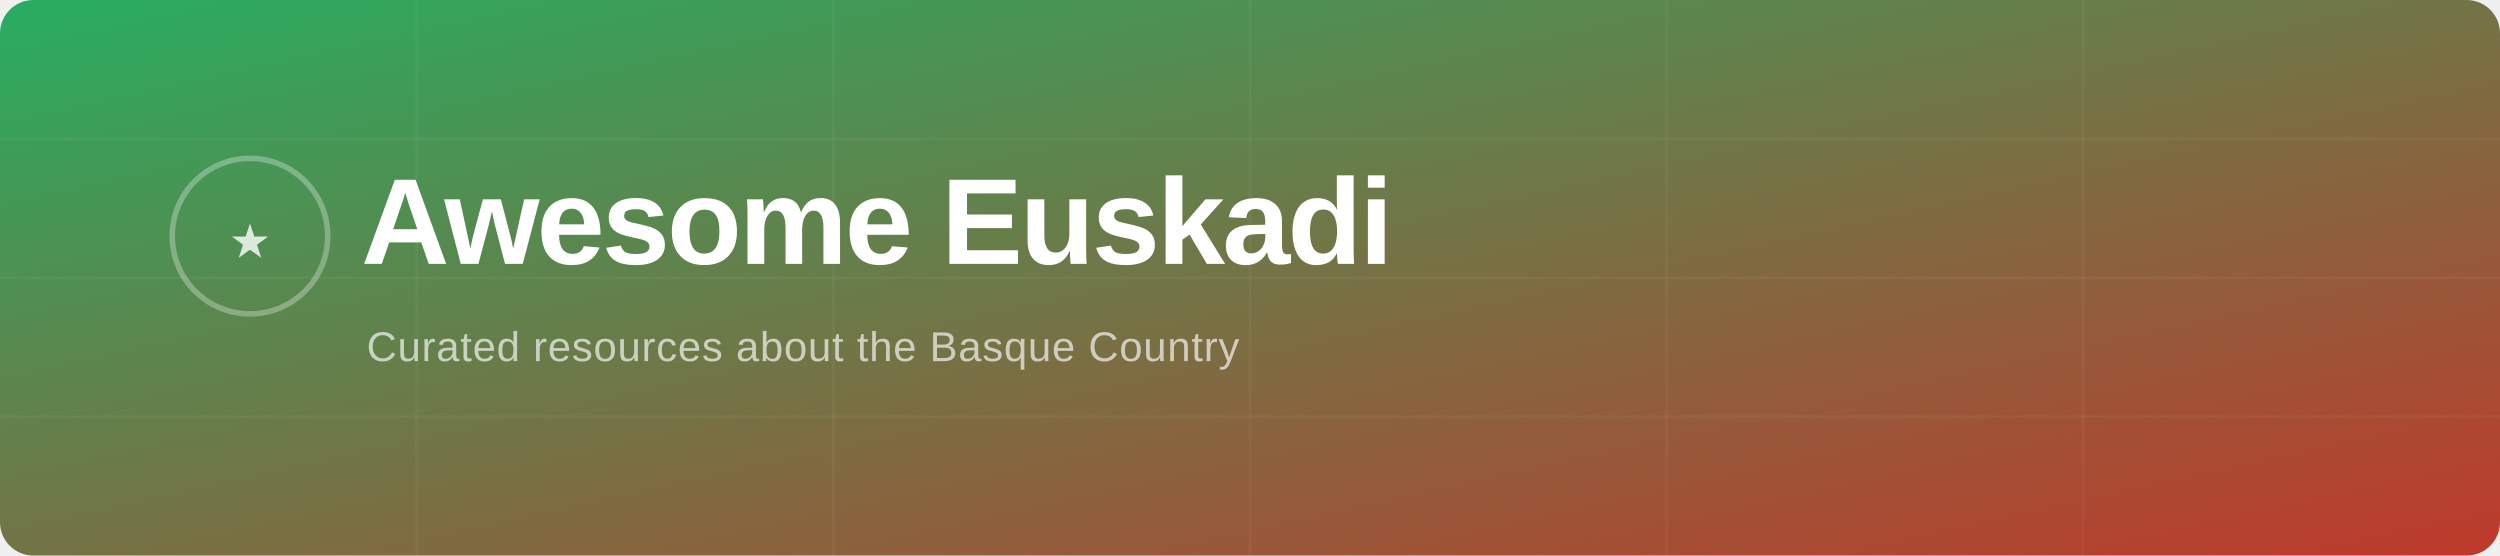
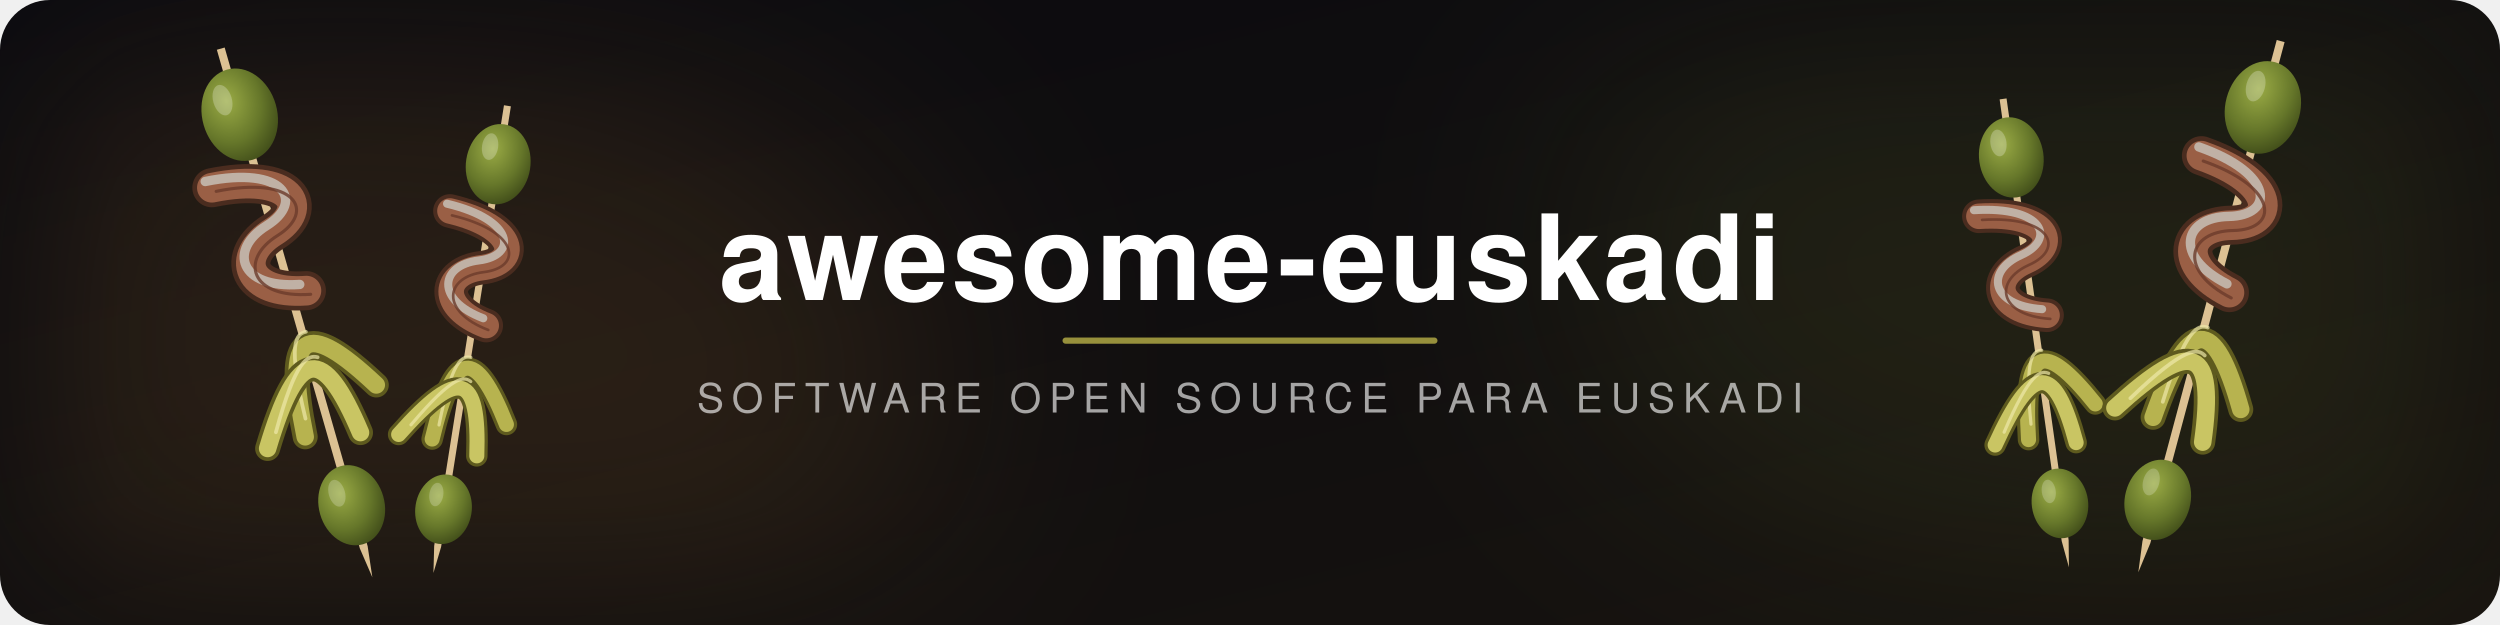
- <svg xmlns="http://www.w3.org/2000/svg" viewBox="0 0 900 200" width="900" height="200">
+ <svg xmlns="http://www.w3.org/2000/svg" viewBox="0 0 800 200" width="800" height="200">
  <defs>
-     <linearGradient id="bg" x1="0%" y1="0%" x2="100%" y2="100%">
-       <stop offset="0%" stop-color="#27ae60" />
-       <stop offset="100%" stop-color="#c0392b" />
+     <clipPath id="c-clip">
+       <rect width="800" height="200" rx="16" />
+     </clipPath>
+     <linearGradient id="c-bg" x1="0" y1="0" x2="1" y2="1">
+       <stop offset="0" stop-color="#0a0a0f" />
+       <stop offset="1" stop-color="#17130f" />
    </linearGradient>
+     <radialGradient id="c-olive" cx="0.38" cy="0.32" r="0.75">
+       <stop offset="0" stop-color="#9aab45" />
+       <stop offset="0.6" stop-color="#66772a" />
+       <stop offset="1" stop-color="#3e4a18" />
+     </radialGradient>
+     <filter id="c-blur" x="-50%" y="-50%" width="200%" height="200%">
+       <feGaussianBlur stdDeviation="40" />
+     </filter>
+     <filter id="c-shadow" x="-50%" y="-50%" width="200%" height="200%">
+       <feGaussianBlur stdDeviation="4" />
+     </filter>
  </defs>
-   <rect width="900" height="200" rx="12" fill="url(#bg)" />
-   <g stroke="#ffffff" stroke-opacity="0.04" stroke-width="1">
-     <line x1="0" y1="50" x2="900" y2="50" />
-     <line x1="0" y1="100" x2="900" y2="100" />
-     <line x1="0" y1="150" x2="900" y2="150" />
-     <line x1="150" y1="0" x2="150" y2="200" />
-     <line x1="300" y1="0" x2="300" y2="200" />
-     <line x1="450" y1="0" x2="450" y2="200" />
-     <line x1="600" y1="0" x2="600" y2="200" />
-     <line x1="750" y1="0" x2="750" y2="200" />
+   <g clip-path="url(#c-clip)">
+     <rect width="800" height="200" fill="url(#c-bg)" />
+     <ellipse cx="110" cy="120" rx="190" ry="110" fill="#c98a3c" opacity="0.14" filter="url(#c-blur)" />
+     <ellipse cx="690" cy="80" rx="190" ry="110" fill="#8a9a3a" opacity="0.12" filter="url(#c-blur)" />
+     <g transform="translate(96,104) rotate(-16)">
+       <g>
+         <path d="M-1.3,-92 L1.3,-92 L1.3,74 L0,84 L-1.3,74Z" fill="#dcc193" />
+         <ellipse cx="0" cy="-70" rx="12" ry="15" fill="url(#c-olive)" />
+         <ellipse cx="-4" cy="-76" rx="3" ry="5" fill="#ffffff" opacity="0.25" />
+         <path d="M-15,-50 C11,-48 14,-35 0,-31 C-14,-27 -14,-14 5,-10" fill="none" stroke="#4a2c1f" stroke-width="12.5" stroke-linecap="round" />
+         <path d="M-15,-50 C11,-48 14,-35 0,-31 C-14,-27 -14,-14 5,-10" fill="none" stroke="#9a5f45" stroke-width="9.5" stroke-linecap="round" />
+         <path d="M-15,-50 C11,-48 14,-35 0,-31 C-14,-27 -14,-14 5,-10" fill="none" stroke="#c7bfb6" stroke-width="3" stroke-linecap="round" transform="translate(-1.5,-2.5)" opacity="0.85" />
+         <path d="M-15,-50 C11,-48 14,-35 0,-31 C-14,-27 -14,-14 5,-10" fill="none" stroke="#6b3b2a" stroke-width="1" stroke-linecap="round" transform="translate(1,1.5)" opacity="0.8" />
+         <g transform="rotate(-14 0 6)">
+           <path d="M-15,32 C-4,-1 4,-1 13,29" fill="none" stroke="#5e5a1e" stroke-width="8" stroke-linecap="round" />
+           <path d="M-15,32 C-4,-1 4,-1 13,29" fill="none" stroke="#b7b34f" stroke-width="5.6" stroke-linecap="round" />
+           <path d="M-12,27 C-5,3 -1,2 2,3" fill="none" stroke="#eee8a8" stroke-width="1.2" stroke-linecap="round" opacity="0.7" />
+         </g>
+         <g transform="rotate(12 0 14)">
+           <path d="M-16,39 C-4,7 4,7 14,36" fill="none" stroke="#5e5a1e" stroke-width="8" stroke-linecap="round" />
+           <path d="M-16,39 C-4,7 4,7 14,36" fill="none" stroke="#c9c563" stroke-width="5.6" stroke-linecap="round" />
+           <path d="M-13,34 C-5,11 -1,10 2,11" fill="none" stroke="#eee8a8" stroke-width="1.2" stroke-linecap="round" opacity="0.7" />
+         </g>
+         <ellipse cx="0" cy="60" rx="10.5" ry="13" fill="url(#c-olive)" />
+         <ellipse cx="-3.5" cy="55" rx="2.6" ry="4.4" fill="#ffffff" opacity="0.22" />
+       </g>
+     </g>
+     <g transform="translate(150,112) rotate(9) scale(0.86)">
+       <g>
+         <path d="M-1.3,-92 L1.3,-92 L1.3,74 L0,84 L-1.3,74Z" fill="#dcc193" />
+         <ellipse cx="0" cy="-70" rx="12" ry="15" fill="url(#c-olive)" />
+         <ellipse cx="-4" cy="-76" rx="3" ry="5" fill="#ffffff" opacity="0.25" />
+         <path d="M-15,-50 C11,-48 14,-35 0,-31 C-14,-27 -14,-14 5,-10" fill="none" stroke="#4a2c1f" stroke-width="12.5" stroke-linecap="round" />
+         <path d="M-15,-50 C11,-48 14,-35 0,-31 C-14,-27 -14,-14 5,-10" fill="none" stroke="#9a5f45" stroke-width="9.5" stroke-linecap="round" />
+         <path d="M-15,-50 C11,-48 14,-35 0,-31 C-14,-27 -14,-14 5,-10" fill="none" stroke="#c7bfb6" stroke-width="3" stroke-linecap="round" transform="translate(-1.5,-2.5)" opacity="0.85" />
+         <path d="M-15,-50 C11,-48 14,-35 0,-31 C-14,-27 -14,-14 5,-10" fill="none" stroke="#6b3b2a" stroke-width="1" stroke-linecap="round" transform="translate(1,1.5)" opacity="0.8" />
+         <g transform="rotate(-14 0 6)">
+           <path d="M-15,32 C-4,-1 4,-1 13,29" fill="none" stroke="#5e5a1e" stroke-width="8" stroke-linecap="round" />
+           <path d="M-15,32 C-4,-1 4,-1 13,29" fill="none" stroke="#b7b34f" stroke-width="5.6" stroke-linecap="round" />
+           <path d="M-12,27 C-5,3 -1,2 2,3" fill="none" stroke="#eee8a8" stroke-width="1.2" stroke-linecap="round" opacity="0.7" />
+         </g>
+         <g transform="rotate(12 0 14)">
+           <path d="M-16,39 C-4,7 4,7 14,36" fill="none" stroke="#5e5a1e" stroke-width="8" stroke-linecap="round" />
+           <path d="M-16,39 C-4,7 4,7 14,36" fill="none" stroke="#c9c563" stroke-width="5.6" stroke-linecap="round" />
+           <path d="M-13,34 C-5,11 -1,10 2,11" fill="none" stroke="#eee8a8" stroke-width="1.2" stroke-linecap="round" opacity="0.7" />
+         </g>
+         <ellipse cx="0" cy="60" rx="10.5" ry="13" fill="url(#c-olive)" />
+         <ellipse cx="-3.5" cy="55" rx="2.6" ry="4.4" fill="#ffffff" opacity="0.22" />
+       </g>
+     </g>
+     <g transform="translate(652,110) rotate(-8) scale(0.86)">
+       <g>
+         <path d="M-1.3,-92 L1.3,-92 L1.3,74 L0,84 L-1.3,74Z" fill="#dcc193" />
+         <ellipse cx="0" cy="-70" rx="12" ry="15" fill="url(#c-olive)" />
+         <ellipse cx="-4" cy="-76" rx="3" ry="5" fill="#ffffff" opacity="0.25" />
+         <path d="M-15,-50 C11,-48 14,-35 0,-31 C-14,-27 -14,-14 5,-10" fill="none" stroke="#4a2c1f" stroke-width="12.5" stroke-linecap="round" />
+         <path d="M-15,-50 C11,-48 14,-35 0,-31 C-14,-27 -14,-14 5,-10" fill="none" stroke="#9a5f45" stroke-width="9.5" stroke-linecap="round" />
+         <path d="M-15,-50 C11,-48 14,-35 0,-31 C-14,-27 -14,-14 5,-10" fill="none" stroke="#c7bfb6" stroke-width="3" stroke-linecap="round" transform="translate(-1.5,-2.5)" opacity="0.85" />
+         <path d="M-15,-50 C11,-48 14,-35 0,-31 C-14,-27 -14,-14 5,-10" fill="none" stroke="#6b3b2a" stroke-width="1" stroke-linecap="round" transform="translate(1,1.5)" opacity="0.8" />
+         <g transform="rotate(-14 0 6)">
+           <path d="M-15,32 C-4,-1 4,-1 13,29" fill="none" stroke="#5e5a1e" stroke-width="8" stroke-linecap="round" />
+           <path d="M-15,32 C-4,-1 4,-1 13,29" fill="none" stroke="#b7b34f" stroke-width="5.6" stroke-linecap="round" />
+           <path d="M-12,27 C-5,3 -1,2 2,3" fill="none" stroke="#eee8a8" stroke-width="1.2" stroke-linecap="round" opacity="0.7" />
+         </g>
+         <g transform="rotate(12 0 14)">
+           <path d="M-16,39 C-4,7 4,7 14,36" fill="none" stroke="#5e5a1e" stroke-width="8" stroke-linecap="round" />
+           <path d="M-16,39 C-4,7 4,7 14,36" fill="none" stroke="#c9c563" stroke-width="5.6" stroke-linecap="round" />
+           <path d="M-13,34 C-5,11 -1,10 2,11" fill="none" stroke="#eee8a8" stroke-width="1.2" stroke-linecap="round" opacity="0.7" />
+         </g>
+         <ellipse cx="0" cy="60" rx="10.5" ry="13" fill="url(#c-olive)" />
+         <ellipse cx="-3.5" cy="55" rx="2.6" ry="4.4" fill="#ffffff" opacity="0.22" />
+       </g>
+     </g>
+     <g transform="translate(706,102) rotate(15)">
+       <g>
+         <path d="M-1.3,-92 L1.3,-92 L1.3,74 L0,84 L-1.3,74Z" fill="#dcc193" />
+         <ellipse cx="0" cy="-70" rx="12" ry="15" fill="url(#c-olive)" />
+         <ellipse cx="-4" cy="-76" rx="3" ry="5" fill="#ffffff" opacity="0.25" />
+         <path d="M-15,-50 C11,-48 14,-35 0,-31 C-14,-27 -14,-14 5,-10" fill="none" stroke="#4a2c1f" stroke-width="12.5" stroke-linecap="round" />
+         <path d="M-15,-50 C11,-48 14,-35 0,-31 C-14,-27 -14,-14 5,-10" fill="none" stroke="#9a5f45" stroke-width="9.5" stroke-linecap="round" />
+         <path d="M-15,-50 C11,-48 14,-35 0,-31 C-14,-27 -14,-14 5,-10" fill="none" stroke="#c7bfb6" stroke-width="3" stroke-linecap="round" transform="translate(-1.5,-2.5)" opacity="0.85" />
+         <path d="M-15,-50 C11,-48 14,-35 0,-31 C-14,-27 -14,-14 5,-10" fill="none" stroke="#6b3b2a" stroke-width="1" stroke-linecap="round" transform="translate(1,1.5)" opacity="0.8" />
+         <g transform="rotate(-14 0 6)">
+           <path d="M-15,32 C-4,-1 4,-1 13,29" fill="none" stroke="#5e5a1e" stroke-width="8" stroke-linecap="round" />
+           <path d="M-15,32 C-4,-1 4,-1 13,29" fill="none" stroke="#b7b34f" stroke-width="5.6" stroke-linecap="round" />
+           <path d="M-12,27 C-5,3 -1,2 2,3" fill="none" stroke="#eee8a8" stroke-width="1.2" stroke-linecap="round" opacity="0.7" />
+         </g>
+         <g transform="rotate(12 0 14)">
+           <path d="M-16,39 C-4,7 4,7 14,36" fill="none" stroke="#5e5a1e" stroke-width="8" stroke-linecap="round" />
+           <path d="M-16,39 C-4,7 4,7 14,36" fill="none" stroke="#c9c563" stroke-width="5.6" stroke-linecap="round" />
+           <path d="M-13,34 C-5,11 -1,10 2,11" fill="none" stroke="#eee8a8" stroke-width="1.2" stroke-linecap="round" opacity="0.7" />
+         </g>
+         <ellipse cx="0" cy="60" rx="10.5" ry="13" fill="url(#c-olive)" />
+         <ellipse cx="-3.5" cy="55" rx="2.6" ry="4.4" fill="#ffffff" opacity="0.22" />
+       </g>
+     </g>
+     <text x="400" y="96" text-anchor="middle" font-family="system-ui, -apple-system, 'Segoe UI', Helvetica, Arial, sans-serif" font-size="38" fill="#ffffff" font-weight="700" letter-spacing="1">awesome-euskadi</text>
+     <rect x="340" y="108" width="120" height="2" rx="1" fill="#b8b047" opacity="0.8" />
+     <text x="400" y="132" text-anchor="middle" font-family="system-ui, -apple-system, 'Segoe UI', Helvetica, Arial, sans-serif" font-size="13" fill="#ffffff" fill-opacity="0.62" font-weight="400" letter-spacing="2.6">SOFTWARE OPEN SOURCE PARA EUSKADI</text>
  </g>
-   <g transform="translate(60, 55)">
-     <circle cx="30" cy="30" r="28" fill="none" stroke="#ffffff" stroke-width="2" opacity="0.3" />
-     <text x="30" y="38" text-anchor="middle" font-family="monospace" font-size="24" fill="#ffffff" opacity="0.8">★</text>
-   </g>
-   <text x="130" y="95" font-family="'Segoe UI', 'Helvetica Neue', Arial, sans-serif" font-size="44" font-weight="700" fill="#ffffff" letter-spacing="-1">Awesome Euskadi</text>
-   <text x="132" y="130" font-family="'Segoe UI', 'Helvetica Neue', Arial, sans-serif" font-size="15" fill="#ffffff" opacity="0.65" letter-spacing="0.3">Curated resources about the Basque Country</text>
</svg>
